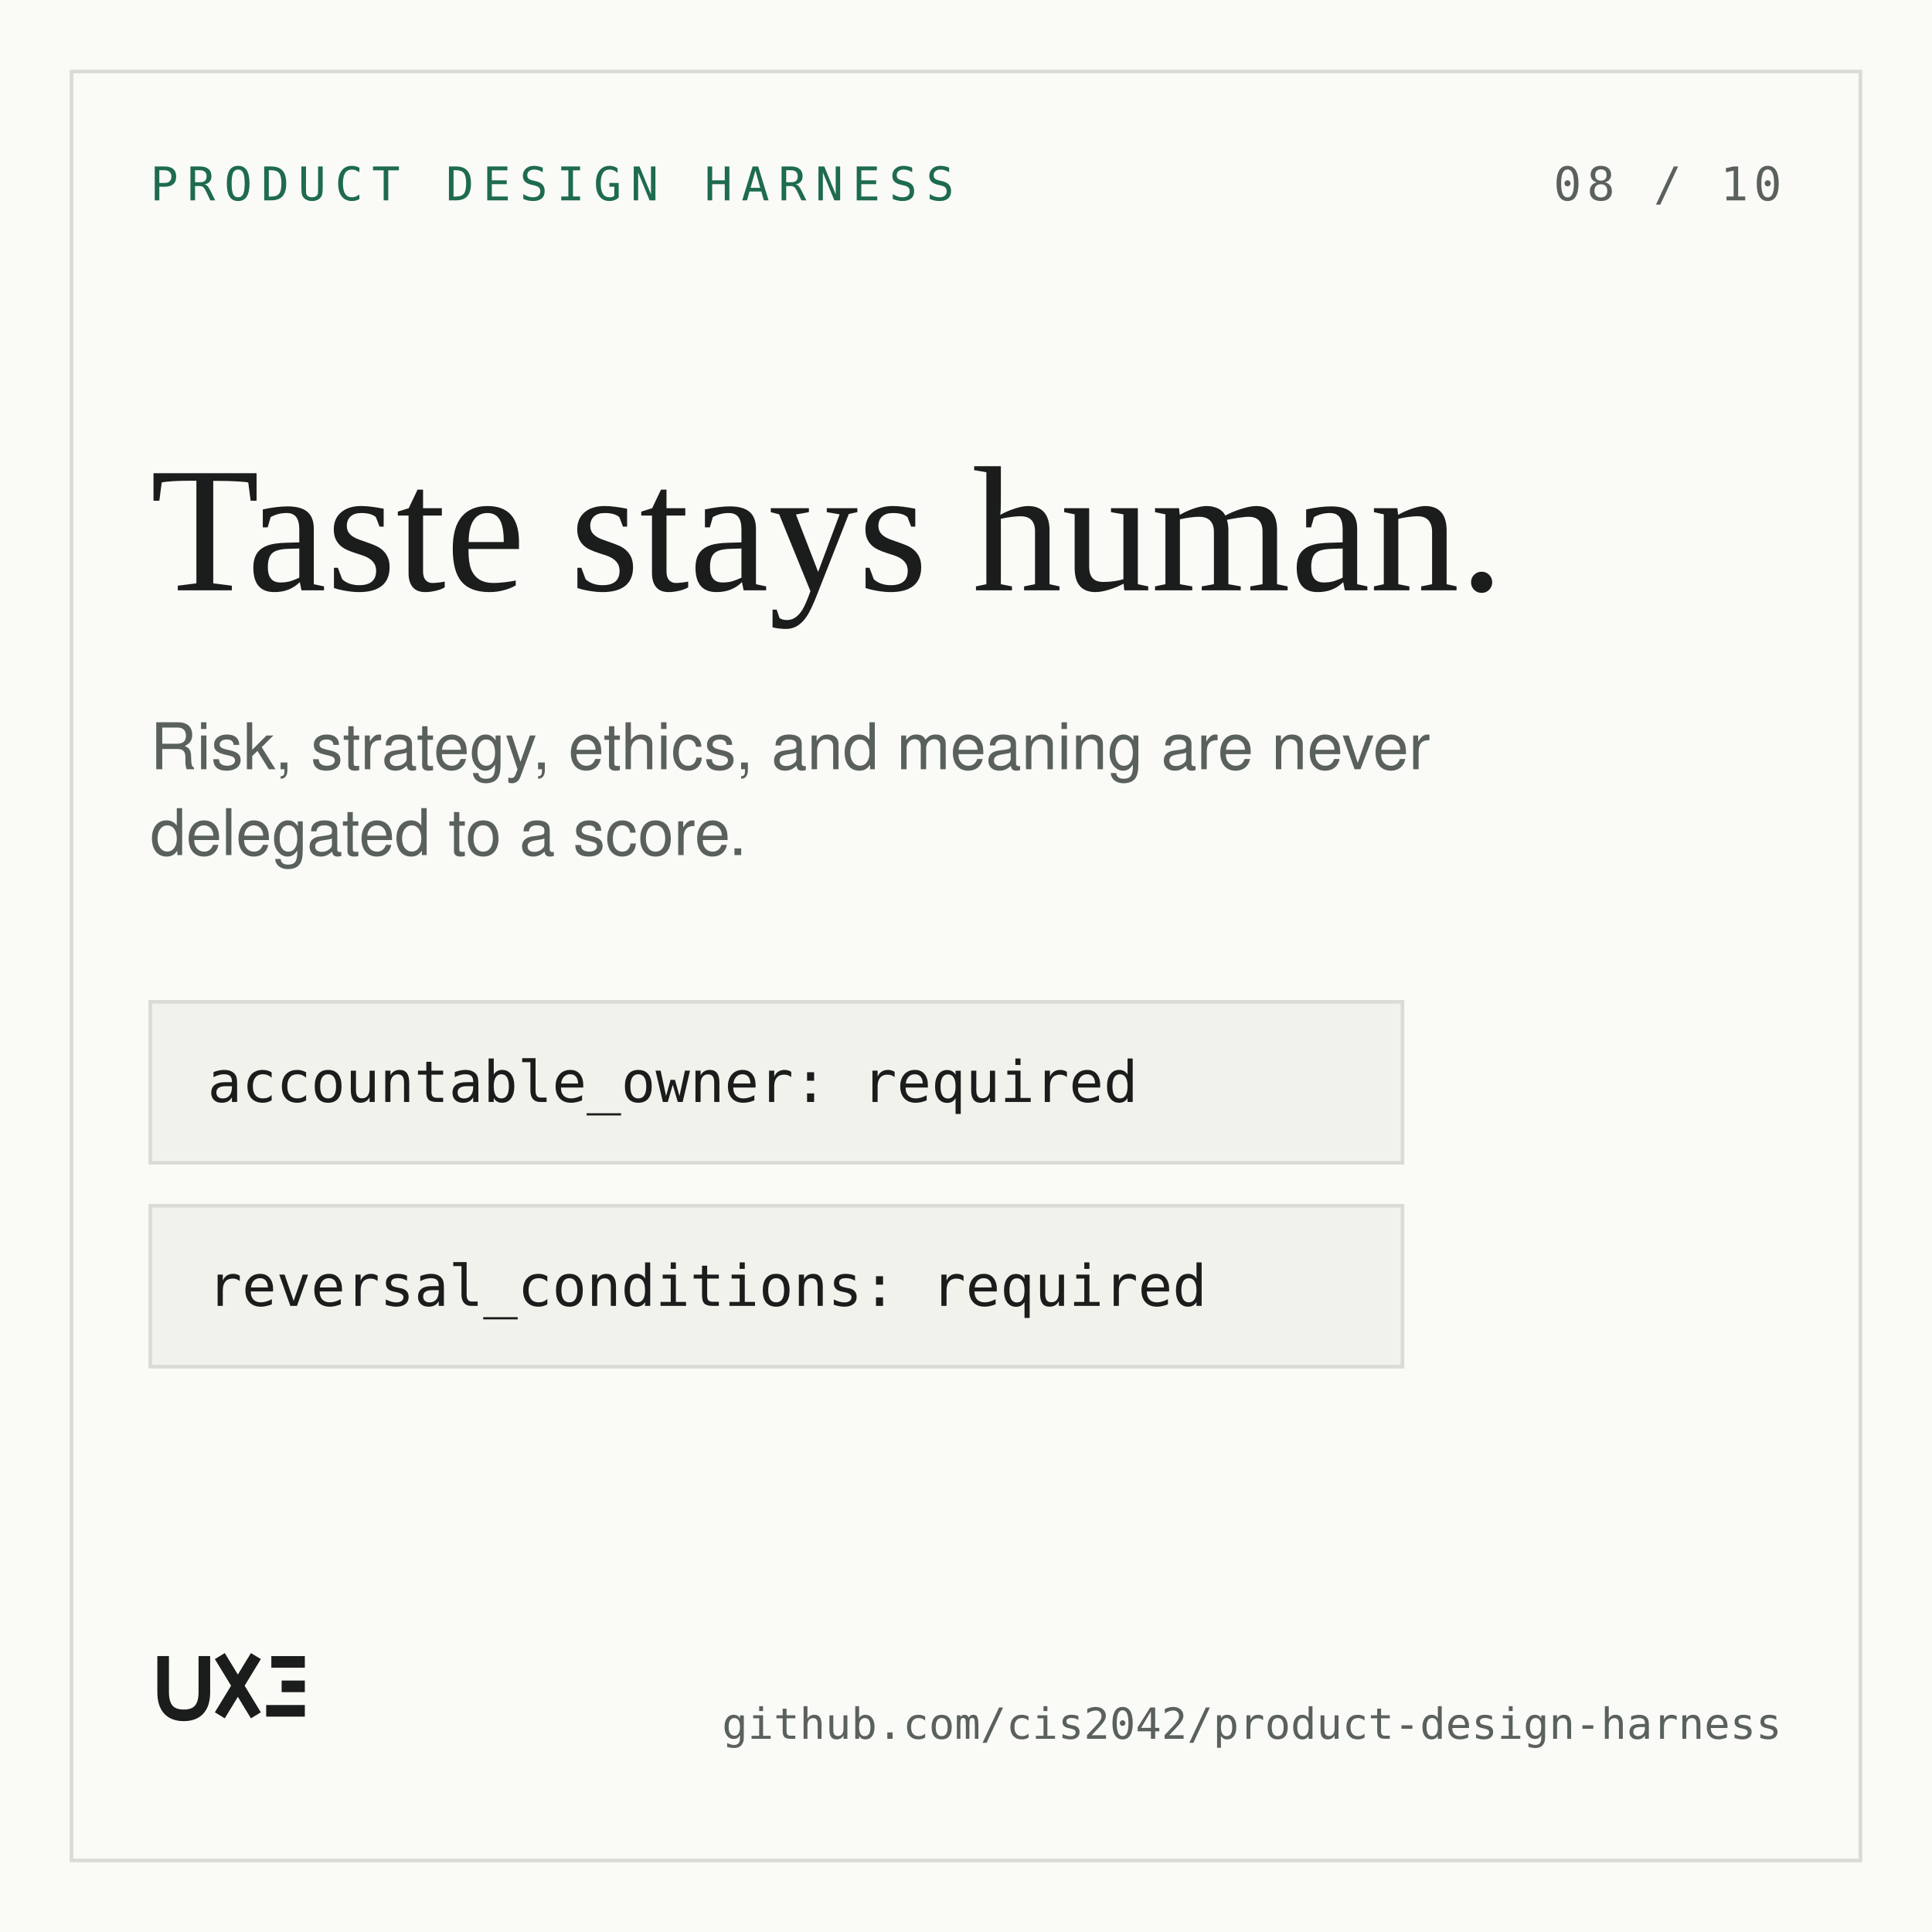
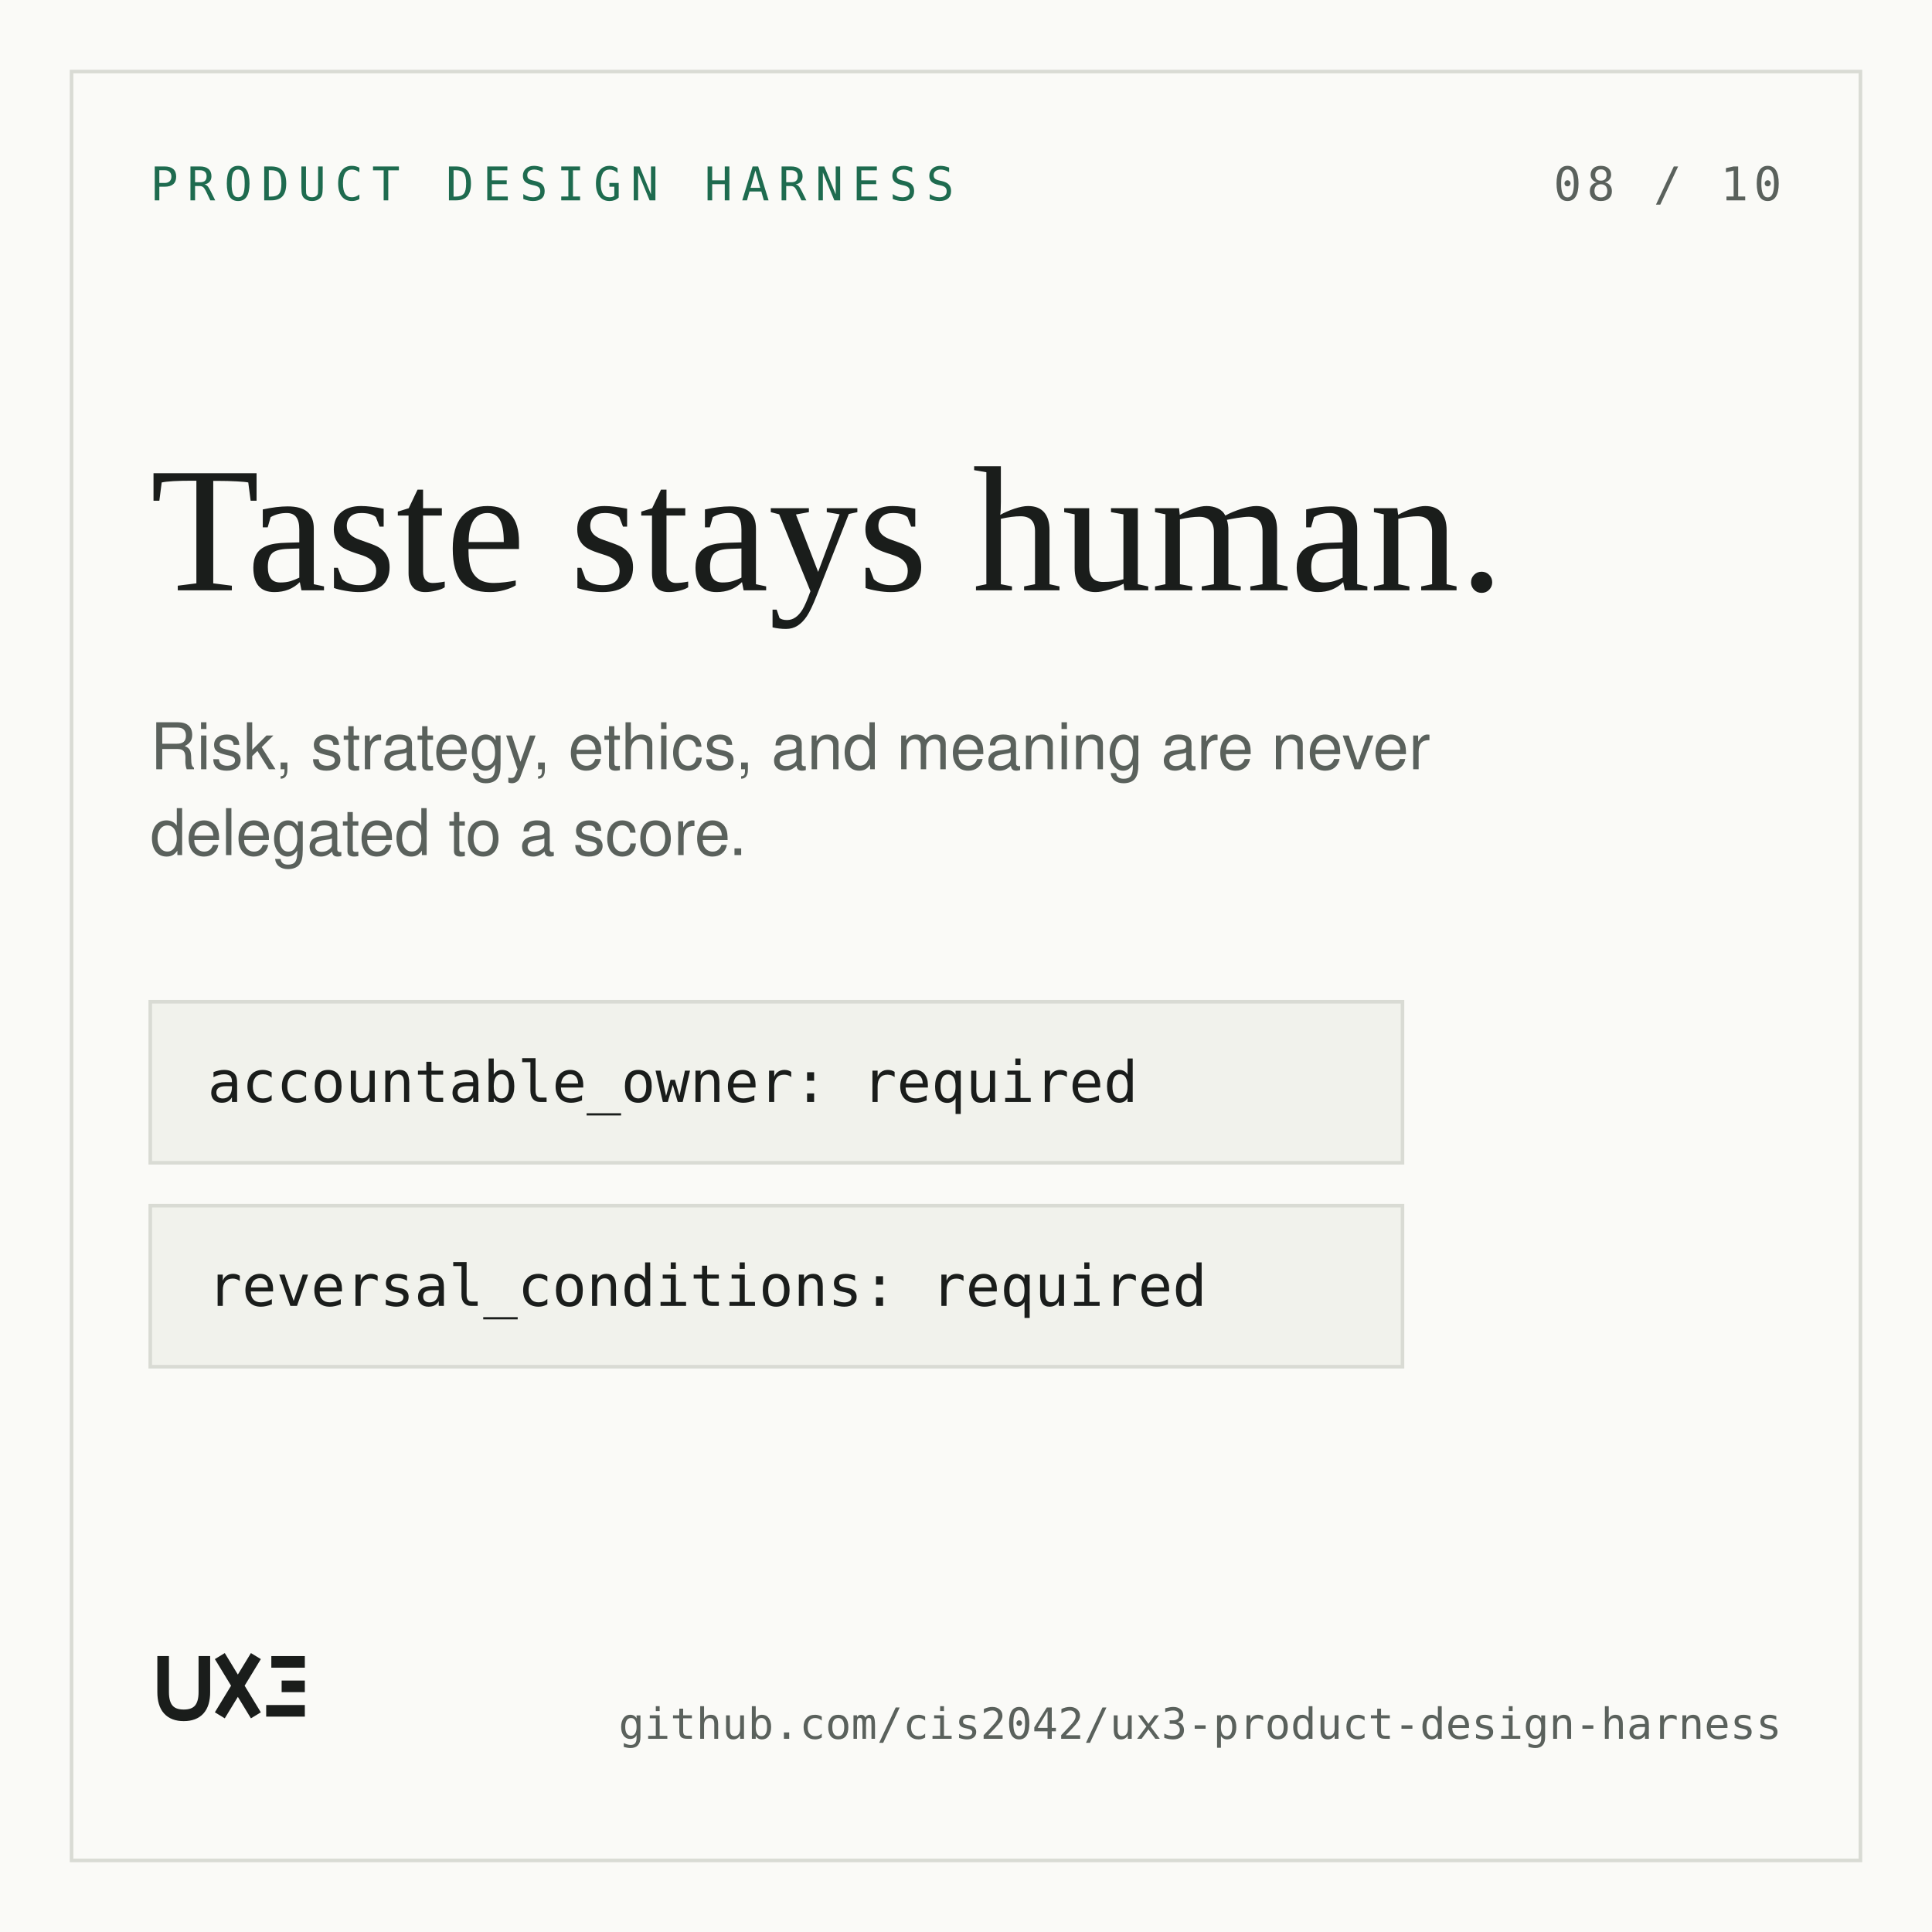
<svg xmlns="http://www.w3.org/2000/svg" width="1080" height="1080" viewBox="0 0 1080 1080">
  <rect width="1080" height="1080" fill="#FAFAF7" />
  <rect x="40" y="40" width="1000" height="1000" fill="none" stroke="#D9DBD4" stroke-width="2" />
  <text x="84" y="112" font-family="&quot;SF Mono&quot;, Menlo, Consolas, monospace" font-size="26" letter-spacing="5" fill="#1E6B4F">PRODUCT DESIGN HARNESS</text>
  <text x="996" y="112" text-anchor="end" font-family="&quot;SF Mono&quot;, Menlo, Consolas, monospace" font-size="26" letter-spacing="3" fill="#5A615C">08 / 10</text>
  <text x="84" y="330" font-family="Georgia, &quot;Times New Roman&quot;, serif" font-size="100" fill="#1A1D1B">Taste stays human.</text>
  <text x="84" y="430" font-family="-apple-system, &quot;Segoe UI&quot;, Helvetica, Arial, sans-serif" font-size="36" fill="#5A615C">Risk, strategy, ethics, and meaning are never</text>
  <text x="84" y="478" font-family="-apple-system, &quot;Segoe UI&quot;, Helvetica, Arial, sans-serif" font-size="36" fill="#5A615C">delegated to a score.</text>
  <rect x="84" y="560" width="700" height="90" fill="#F1F2EC" stroke="#D9DBD4" stroke-width="2" />
  <text x="116" y="616" font-family="&quot;SF Mono&quot;, Menlo, Consolas, monospace" font-size="32" fill="#1A1D1B">accountable_owner: required</text>
  <rect x="84" y="674" width="700" height="90" fill="#F1F2EC" stroke="#D9DBD4" stroke-width="2" />
  <text x="116" y="730" font-family="&quot;SF Mono&quot;, Menlo, Consolas, monospace" font-size="32" fill="#1A1D1B">reversal_conditions: required</text>
  <g transform="translate(84,920) scale(0.72)">
    <path d="M10 8 V36 Q10 54 26 54 Q42 54 42 36 V8" fill="none" stroke="#1A1D1B" stroke-width="9" />
    <path d="M54 8 L82 54 M82 8 L54 54" fill="none" stroke="#1A1D1B" stroke-width="9" />
    <rect x="94" y="8" width="26" height="9" fill="#1A1D1B" />
    <rect x="102" y="27" width="18" height="9" fill="#1A1D1B" />
    <rect x="90" y="46" width="30" height="9" fill="#1A1D1B" />
  </g>
-   <text x="996" y="972" text-anchor="end" font-family="&quot;SF Mono&quot;, Menlo, Consolas, monospace" font-size="24" fill="#5A615C">github.com/cis2042/product-design-harness</text>
+   <text x="996" y="972" text-anchor="end" font-family="&quot;SF Mono&quot;, Menlo, Consolas, monospace" font-size="24" fill="#5A615C">github.com/cis2042/ux3-product-design-harness</text>
</svg>
